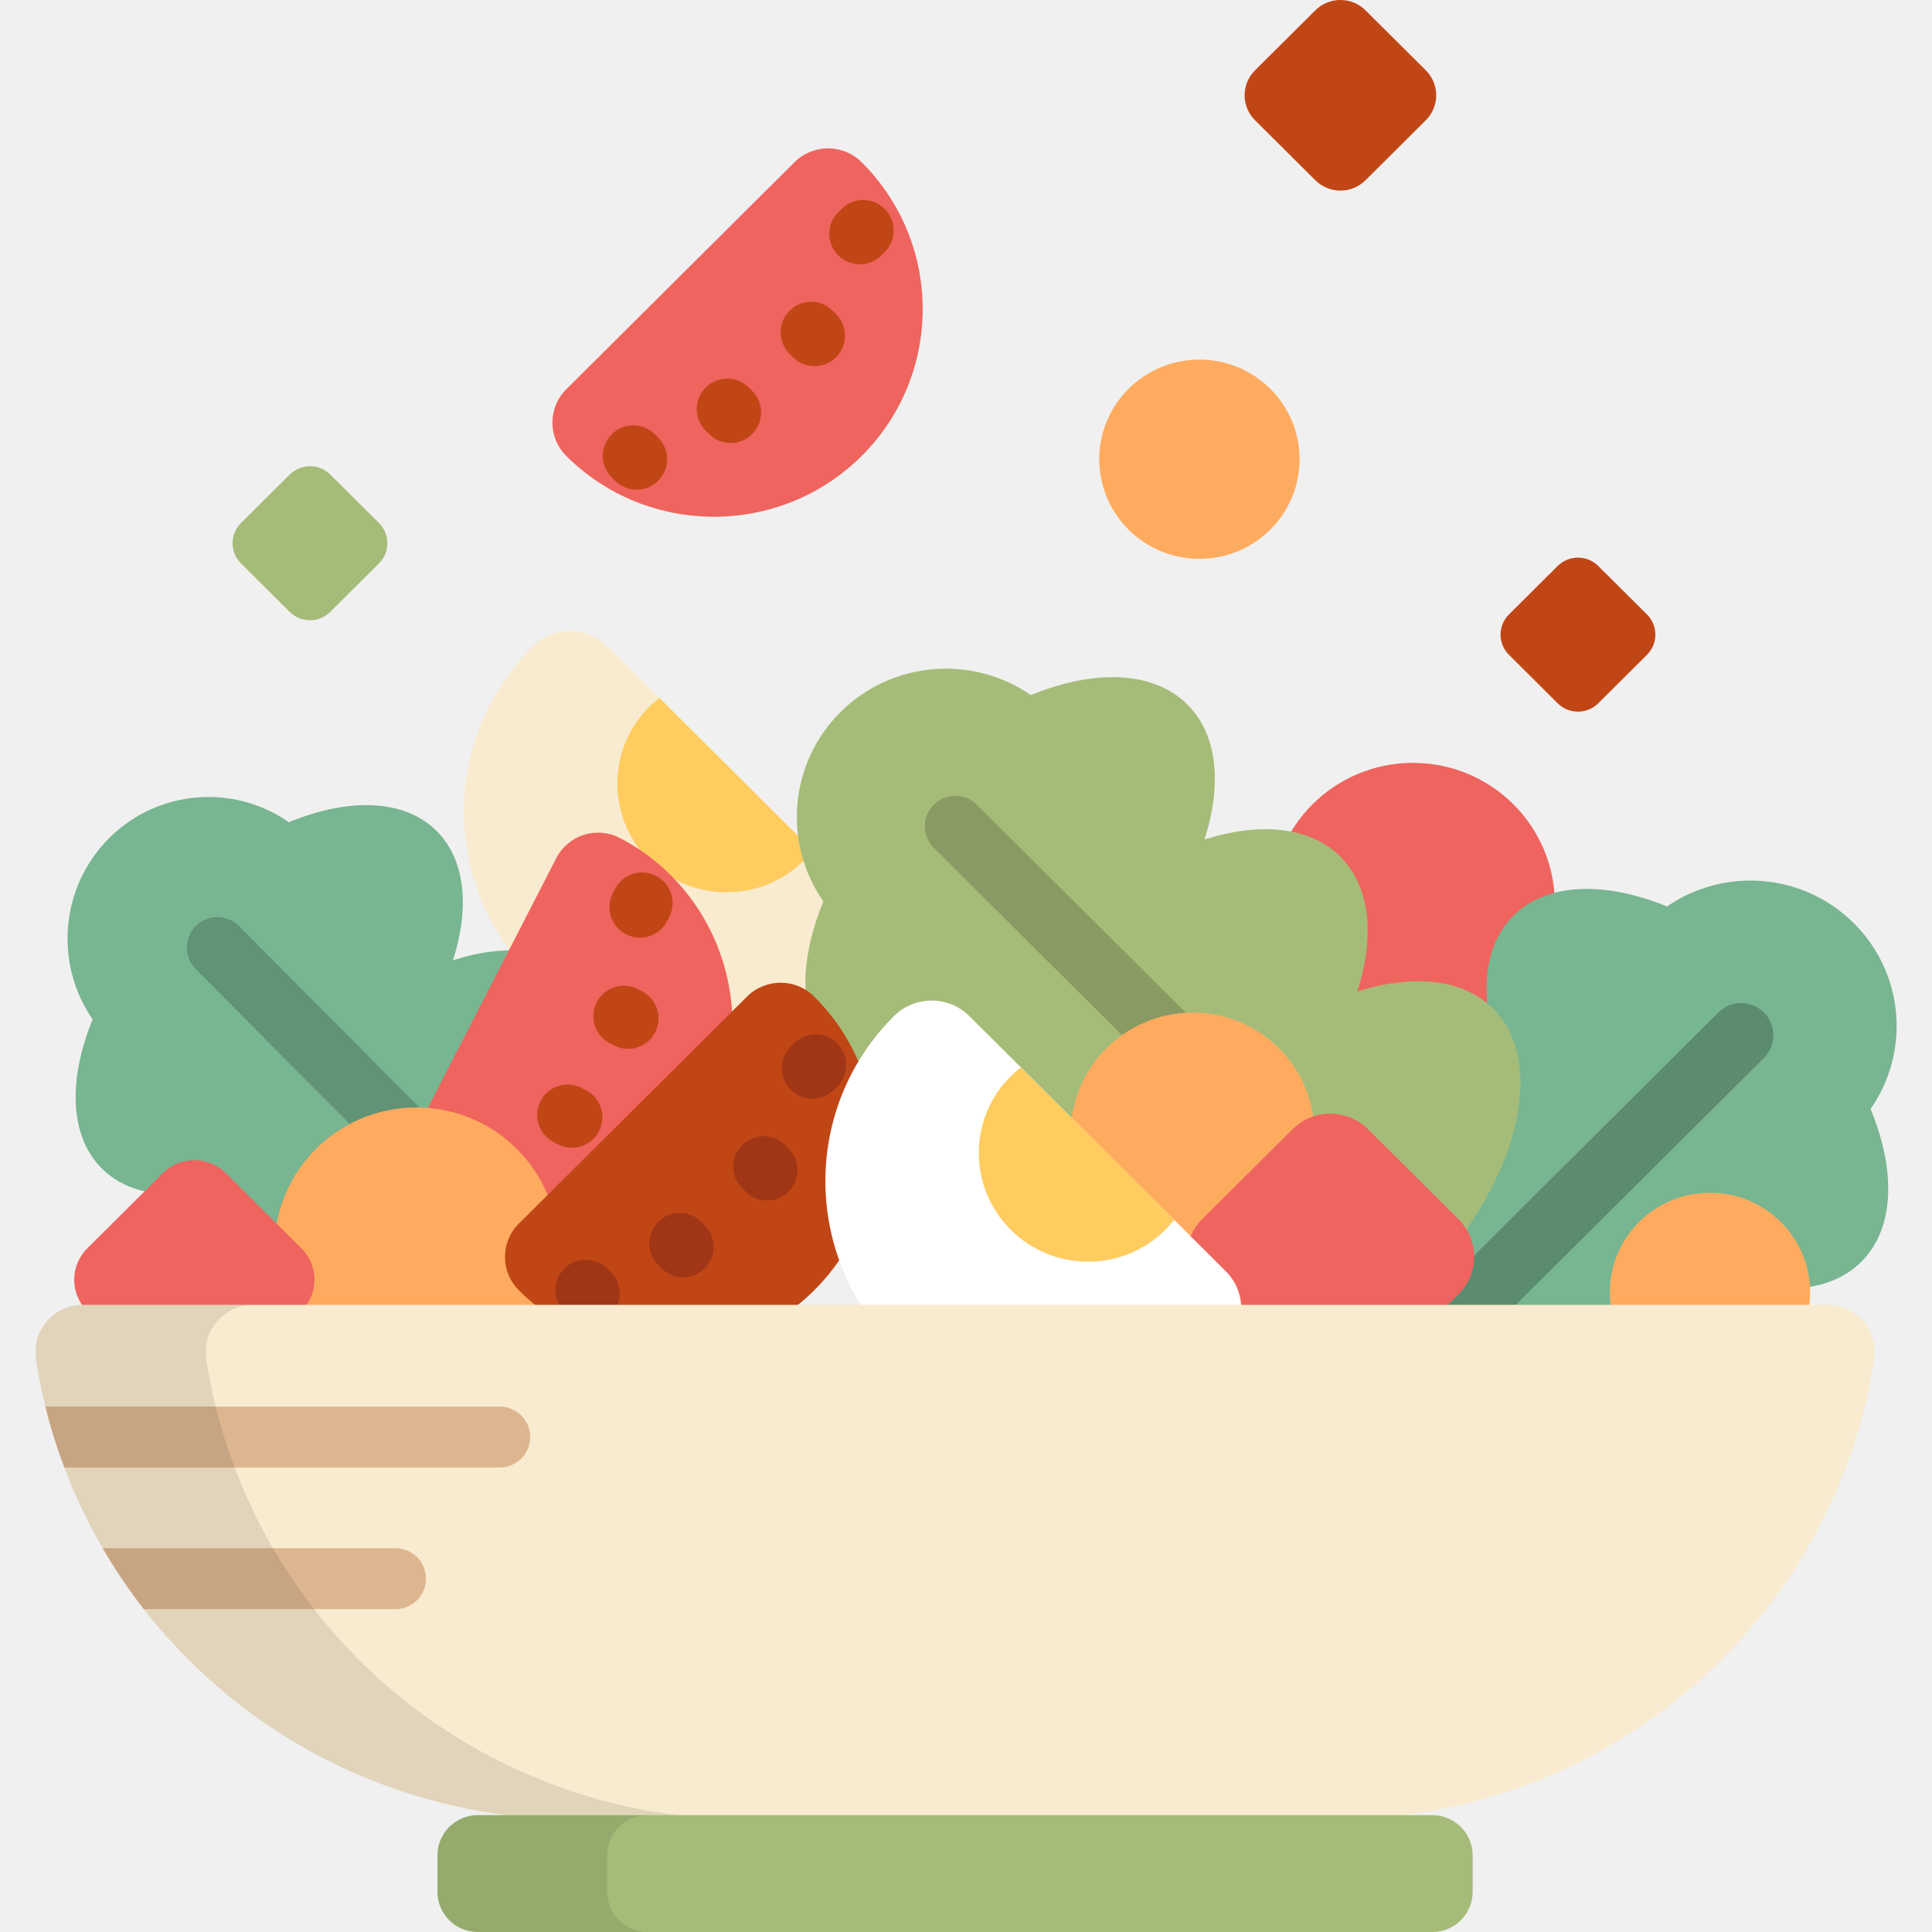
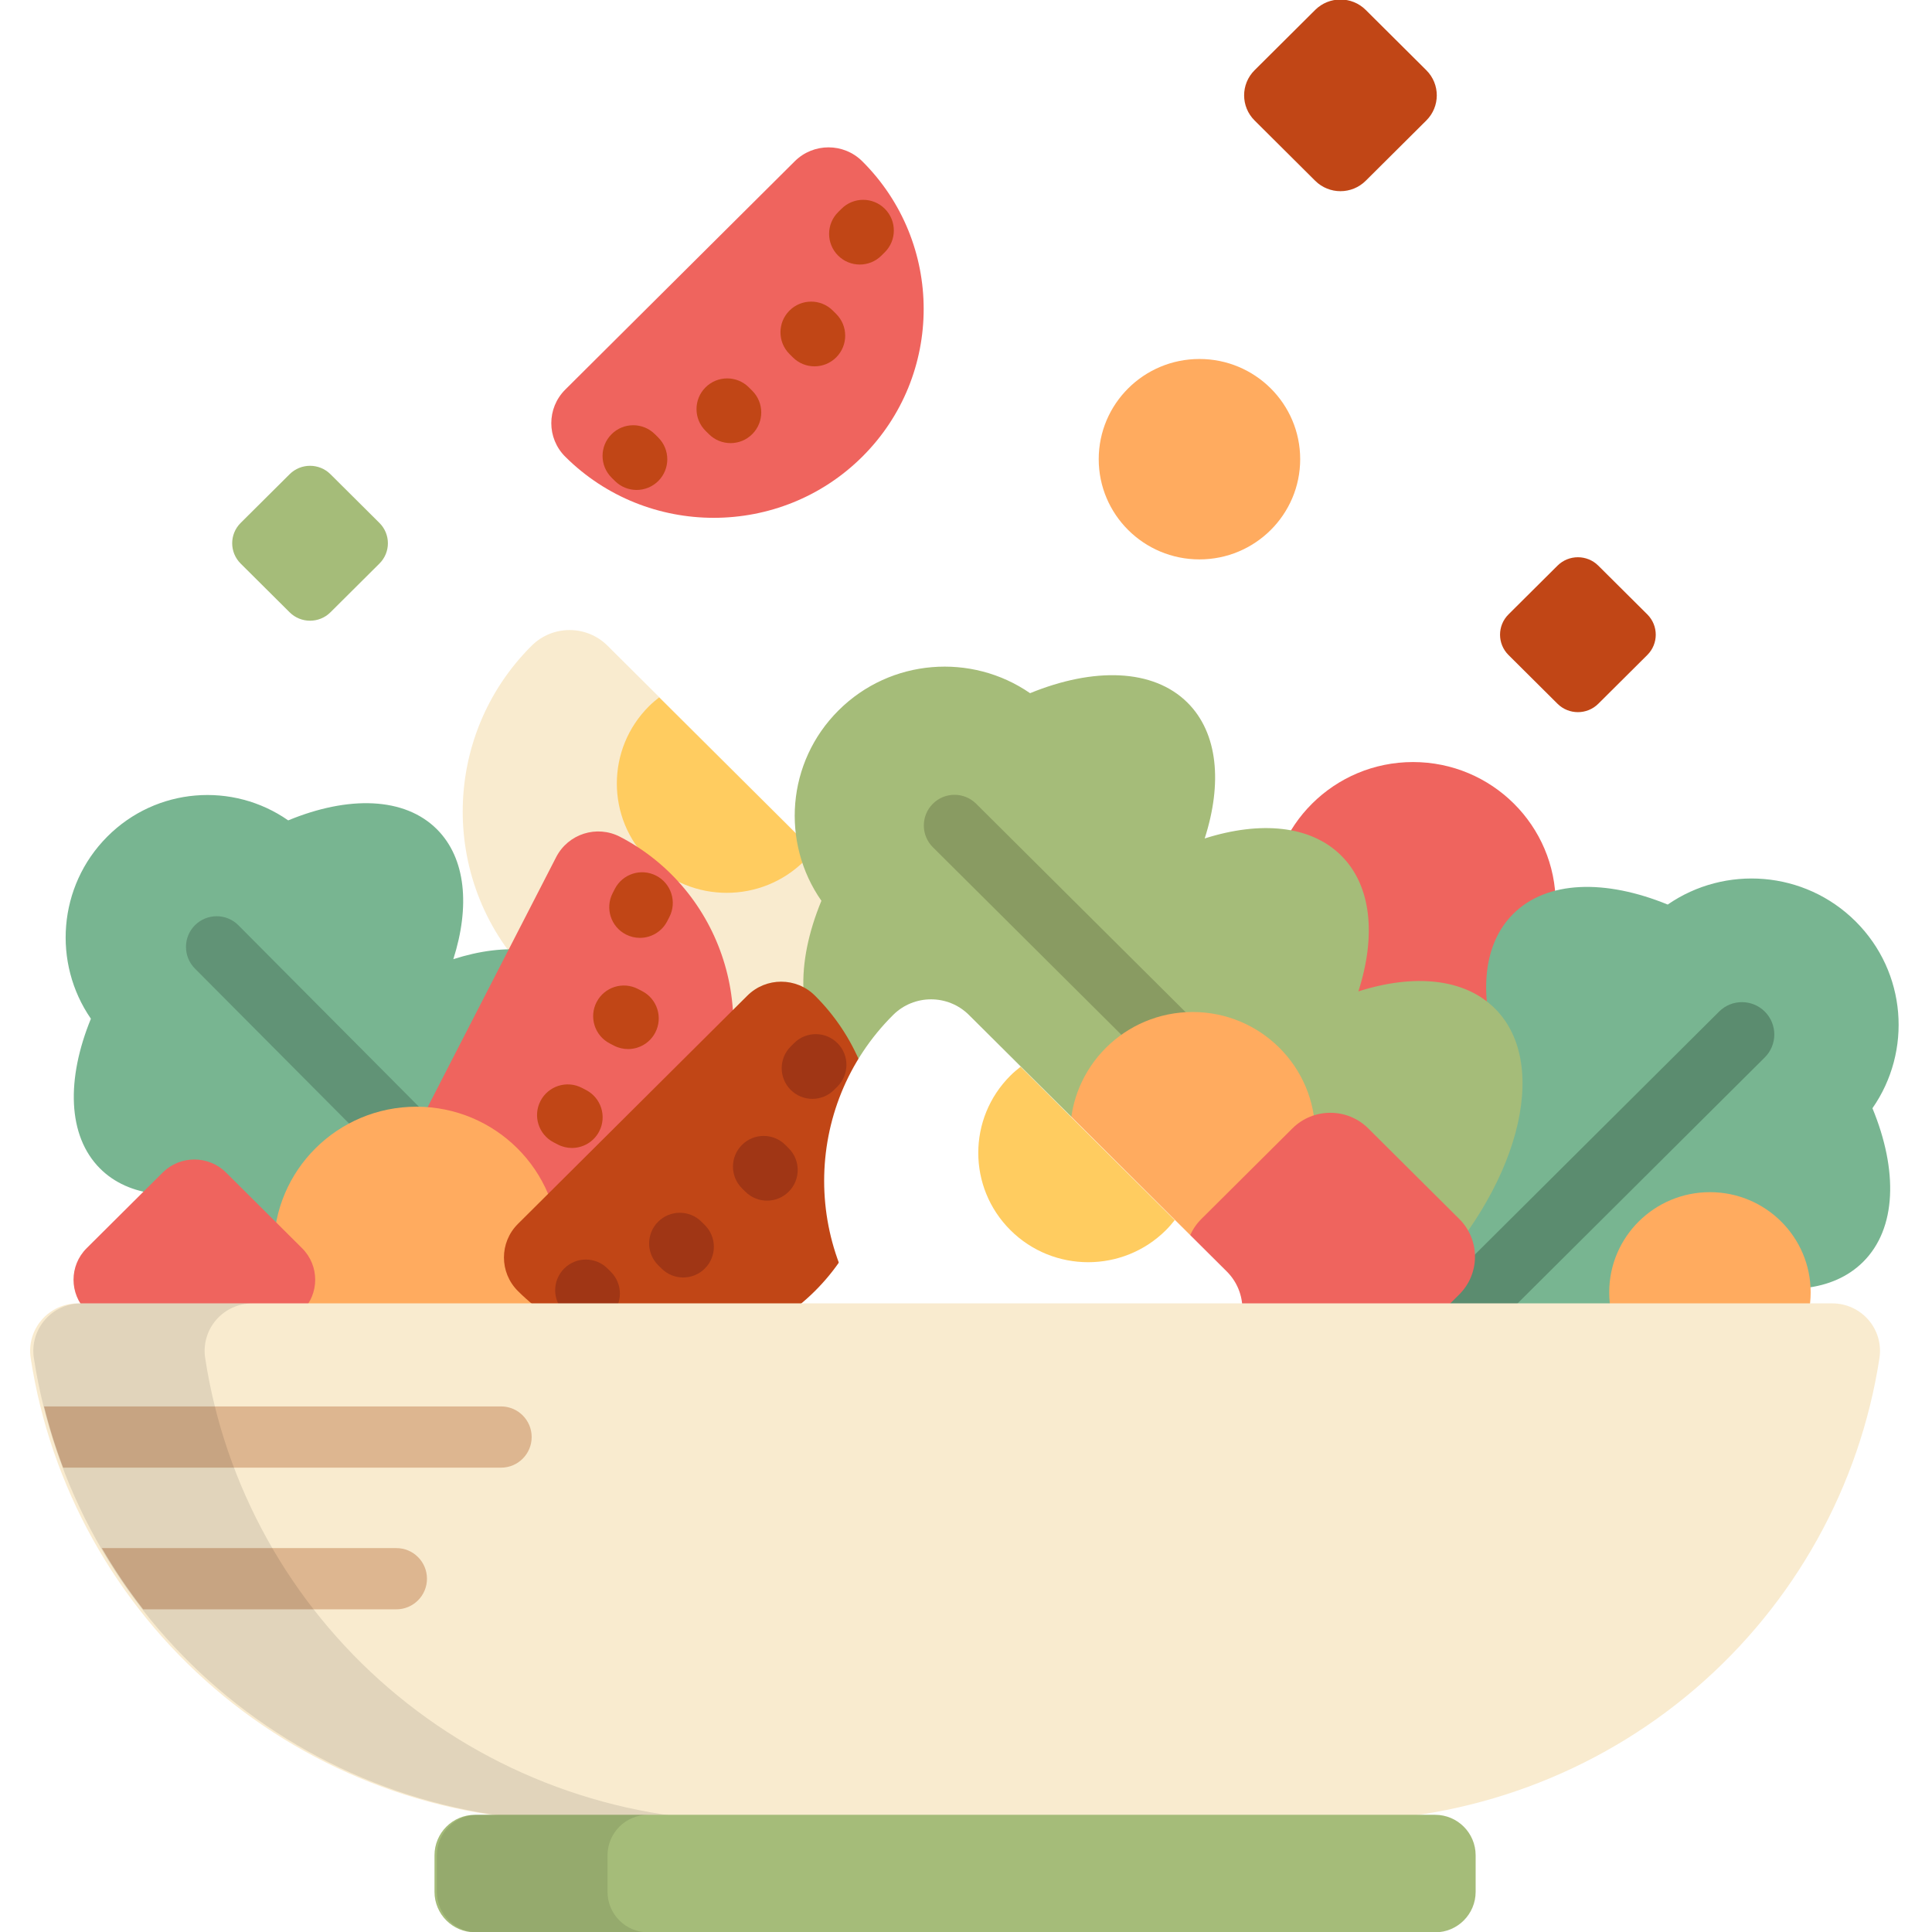
- <svg xmlns="http://www.w3.org/2000/svg" height="168px" width="168px" version="1.1" id="Layer_1" viewBox="0 0 512 512" xml:space="preserve">
-   <path style="fill:#F9EBCF;" d="M141.122,258.84c-24.234-24.109-24.234-63.341,0-87.45c5.516-5.49,14.46-5.49,19.976,0l67.925,67.574  c5.517,5.491,5.516,14.389,0,19.877C204.789,282.949,165.355,282.951,141.122,258.84z" />
-   <path style="fill:#FFCC60;" d="M172.088,187.287c-11.311,11.254-11.309,29.494,0,40.746c11.308,11.25,29.645,11.25,40.953,0  c0.847-0.843,1.61-1.736,2.33-2.653l-40.619-40.41C173.832,185.689,172.934,186.445,172.088,187.287z" />
-   <path style="fill:#78B591;" d="M154.064,258.777c-7.612-7.651-20.195-8.746-34.01-4.306c4.42-13.888,3.331-26.535-4.284-34.191  c-8.561-8.604-23.409-8.916-39.227-2.383c-14.566-10.17-34.72-8.741-47.703,4.309c-12.984,13.052-14.406,33.312-4.288,47.957  c-6.499,15.901-6.189,30.827,2.373,39.433c7.613,7.652,20.196,8.747,34.011,4.305c-4.418,13.889-3.33,26.538,4.284,34.191  c7.613,7.653,20.196,8.747,34.012,4.306c-4.419,13.888-3.33,26.536,4.285,34.192c14.17,14.244,45.545,5.8,70.078-18.866  c24.534-24.664,32.936-56.204,18.766-70.447c-7.613-7.655-20.196-8.75-34.012-4.308  C162.768,279.081,161.678,266.432,154.064,258.777z" />
-   <path style="fill:#619376;" d="M125.853,327.814c-2.076,0-4.151-0.794-5.731-2.382l-68.245-68.604  c-3.148-3.165-3.135-8.284,0.03-11.432c3.166-3.148,8.285-3.134,11.432,0.03l68.246,68.604c3.148,3.165,3.135,8.283-0.03,11.432  C129.977,327.03,127.915,327.814,125.853,327.814z" />
-   <path style="fill:#EF645E;" d="M187.991,296.659c-13.914,27.067-47.196,37.655-74.191,23.602c-6.144-3.201-8.559-10.789-5.391-16.95  l38.995-75.868c3.168-6.163,10.718-8.563,16.863-5.365C191.261,236.133,201.905,269.592,187.991,296.659z" />
-   <g>
-     <path style="fill:#C14616;" d="M131.722,323.54c-1.258,0-2.535-0.295-3.728-0.916l-1.113-0.581   c-3.96-2.064-5.497-6.945-3.434-10.906c2.064-3.959,6.945-5.496,10.906-3.434l1.113,0.58c3.96,2.064,5.497,6.945,3.434,10.907   C137.458,321.956,134.641,323.54,131.722,323.54z" />
-     <path style="fill:#C14616;" d="M169.589,248.496c-1.242,0-2.503-0.287-3.684-0.893c-3.972-2.039-5.54-6.911-3.501-10.885   l0.573-1.115c2.039-3.971,6.909-5.539,10.884-3.501c3.972,2.039,5.54,6.911,3.5,10.885l-0.573,1.115   C175.356,246.893,172.524,248.496,169.589,248.496z" />
-     <path style="fill:#C14616;" d="M151.553,304.163c-1.255,0-2.529-0.294-3.721-0.912l-1.112-0.579   c-3.961-2.06-5.505-6.94-3.445-10.901c2.058-3.962,6.937-5.506,10.901-3.446l1.112,0.578c3.962,2.059,5.505,6.94,3.446,10.901   C157.294,302.574,154.474,304.163,151.553,304.163z" />
-     <path style="fill:#C14616;" d="M166.431,277.965c-1.255,0-2.53-0.294-3.721-0.912l-1.112-0.579   c-3.962-2.058-5.505-6.94-3.446-10.901c2.059-3.961,6.937-5.505,10.901-3.446l1.112,0.578c3.962,2.059,5.505,6.94,3.446,10.901   C172.171,276.376,169.351,277.965,166.431,277.965z" />
+ <svg xmlns="http://www.w3.org/2000/svg" version="1.1" width="168" height="168" viewBox="0 0 168 168" xml:space="preserve">
+   <defs>
+ </defs>
+   <g transform="matrix(1 0 0 1 84 84)" id="3902c0ee-46d8-4a03-987c-b3d427185c6f">
+     <rect style="stroke: none; stroke-width: 1; stroke-dasharray: none; stroke-linecap: butt; stroke-dashoffset: 0; stroke-linejoin: miter; stroke-miterlimit: 4; fill: rgb(255,255,255); fill-rule: nonzero; opacity: 1;" vector-effect="non-scaling-stroke" x="-84" y="-84" rx="0" ry="0" width="168" height="168" />
  </g>
-   <ellipse style="fill:#EF645E;" cx="374.45" cy="239.574" rx="37.602" ry="37.409" />
-   <path style="fill:#78B591;" d="M453.527,373.92c7.9-7.859,9.03-20.849,4.445-35.112c14.336,4.564,27.391,3.439,35.289-4.419  c8.885-8.838,9.206-24.164,2.464-40.495c10.496-15.037,9.022-35.843-4.449-49.245c-13.471-13.402-34.384-14.87-49.498-4.426  c-16.415-6.709-31.819-6.389-40.702,2.449c-7.9,7.859-9.031,20.849-4.444,35.113c-14.338-4.562-27.392-3.439-35.292,4.42  c-7.9,7.86-9.029,20.849-4.445,35.111c-14.335-4.56-27.39-3.437-35.29,4.423c-14.704,14.629-5.986,47.018,19.471,72.342  c25.457,25.325,58.014,34.001,72.715,19.372c7.9-7.86,9.03-20.847,4.444-35.111C432.571,382.904,445.626,381.778,453.527,373.92z" />
-   <path style="fill:#5B8C6F;" d="M390.615,353.323c-2.189,0-4.378-0.838-6.045-2.513c-3.321-3.337-3.307-8.736,0.031-12.057  l70.812-70.45c3.336-3.323,8.734-3.307,12.057,0.03c3.321,3.337,3.307,8.736-0.031,12.058l-70.811,70.449  C394.965,352.495,392.789,353.323,390.615,353.323z" />
-   <ellipse style="fill:#FFAB5F;" cx="110.342" cy="330.909" rx="37.603" ry="37.409" />
-   <path style="fill:#A5BC79;" d="M355.168,226.985c-8.051-8.011-21.359-9.156-35.97-4.508c4.675-14.537,3.523-27.774-4.53-35.784  c-9.053-9.007-24.753-9.335-41.483-2.497c-15.404-10.645-36.718-9.148-50.448,4.512c-13.73,13.658-15.234,34.864-4.535,50.19  c-6.872,16.644-6.544,32.263,2.51,41.271c8.052,8.009,21.358,9.155,35.969,4.506c-4.674,14.537-3.521,27.775,4.53,35.786  c8.052,8.009,21.359,9.155,35.97,4.507c-4.674,14.538-3.522,27.777,4.531,35.786c14.984,14.91,48.166,6.07,74.109-19.742  c25.945-25.815,34.831-58.828,19.846-73.733c-8.052-8.011-21.358-9.156-35.97-4.508  C364.372,248.232,363.218,234.994,355.168,226.985z" />
-   <path style="fill:#EF645E;" d="M228.338,120.844c-21.576,21.465-56.684,21.465-78.259-0.001c-4.911-4.886-4.911-12.808,0-17.692  l60.471-60.164c4.913-4.888,12.876-4.887,17.786,0C249.912,64.452,249.914,99.378,228.338,120.844z" />
-   <ellipse style="fill:#FFAB5F;" cx="317.858" cy="121.699" rx="26.543" ry="26.405" />
-   <path style="fill:#C14616;" d="M377.851,18.631c3.675,3.658,3.675,9.586,0,13.243l-15.972,15.891c-3.676,3.656-9.634,3.655-13.311,0  l-15.971-15.891c-3.676-3.657-3.676-9.585,0-13.243l15.971-15.89c3.677-3.656,9.635-3.655,13.311,0L377.851,18.631z" />
-   <path style="fill:#A5BC79;" d="M100.437,138.606c2.972,2.956,2.972,7.749,0,10.703l-12.909,12.844c-2.97,2.955-7.786,2.953-10.756,0  l-12.908-12.844c-2.971-2.954-2.971-7.747,0-10.703l12.909-12.84c2.971-2.956,7.787-2.955,10.756,0L100.437,138.606z" />
-   <path style="fill:#C14616;" d="M436.463,162.832c2.971,2.956,2.971,7.747,0,10.702l-12.909,12.843c-2.97,2.956-7.786,2.954-10.756,0  l-12.909-12.843c-2.971-2.955-2.971-7.746,0-10.702l12.909-12.841c2.972-2.956,7.788-2.955,10.756,0L436.463,162.832z" />
-   <path style="fill:#899B62;" d="M325.332,298.862c-2.063,0-4.124-0.785-5.702-2.354l-72.171-71.803  c-3.165-3.148-3.179-8.267-0.029-11.432c3.149-3.164,8.267-3.178,11.432-0.028l72.171,71.803c3.165,3.149,3.179,8.267,0.029,11.432  C329.484,298.067,327.409,298.862,325.332,298.862z" />
-   <path style="fill:#EF645E;" d="M79.887,330.835c4.611,4.588,4.611,12.025,0,16.612L59.851,367.38  c-4.611,4.588-12.086,4.586-16.696,0l-20.036-19.932c-4.61-4.588-4.61-12.025,0-16.612l20.036-19.934  c4.612-4.59,12.086-4.586,16.696,0L79.887,330.835z" />
-   <path style="fill:#C14616;" d="M215.765,341.953c-21.576,21.465-56.683,21.465-78.259,0c-4.911-4.886-4.911-12.808,0-17.693  l60.471-60.164c4.912-4.887,12.876-4.886,17.786,0C237.339,285.561,237.343,320.49,215.765,341.953z" />
-   <g>
-     <ellipse style="fill:#FFAB5F;" cx="316.061" cy="300.481" rx="32.285" ry="32.12" />
-     <ellipse style="fill:#FFAB5F;" cx="453.162" cy="342.497" rx="26.541" ry="26.405" />
+   <g transform="matrix(Infinity NaN NaN Infinity 0 0)" id="d686a920-8914-4f11-8c5a-63bbc3b1c56f">
+ </g>
+   <g transform="matrix(1 0 0 1 84 84)">
+     <g style="" vector-effect="non-scaling-stroke">
+       <g transform="matrix(0.33 0 0 0.33 -25.58 -11.12)">
+         <path style="stroke: none; stroke-width: 1; stroke-dasharray: none; stroke-linecap: butt; stroke-dashoffset: 0; stroke-linejoin: miter; stroke-miterlimit: 4; fill: rgb(249,235,207); fill-rule: nonzero; opacity: 1;" vector-effect="non-scaling-stroke" transform=" translate(-178.05, -222.1)" d="M 141.122 258.84 C 116.888 234.731 116.888 195.499 141.122 171.39 C 146.638 165.9 155.582 165.9 161.098 171.39 L 229.023 238.964 C 234.54 244.455 234.539 253.353 229.023 258.841 C 204.789 282.949 165.355 282.951 141.122 258.84 z" stroke-linecap="round" />
+       </g>
+       <g transform="matrix(0.33 0 0 0.33 -21.82 -14.86)">
+         <path style="stroke: none; stroke-width: 1; stroke-dasharray: none; stroke-linecap: butt; stroke-dashoffset: 0; stroke-linejoin: miter; stroke-miterlimit: 4; fill: rgb(255,204,96); fill-rule: nonzero; opacity: 1;" vector-effect="non-scaling-stroke" transform=" translate(-189.49, -210.72)" d="M 172.088 187.287 C 160.777 198.541 160.779 216.781 172.088 228.033 C 183.396 239.283 201.733 239.283 213.041 228.033 C 213.888 227.19 214.651 226.297 215.371 225.38 L 174.752 184.97 C 173.832 185.689 172.934 186.445 172.088 187.287 z" stroke-linecap="round" />
+       </g>
+       <g transform="matrix(0.33 0 0 0.33 -48.37 15.21)">
+         <path style="stroke: none; stroke-width: 1; stroke-dasharray: none; stroke-linecap: butt; stroke-dashoffset: 0; stroke-linejoin: miter; stroke-miterlimit: 4; fill: rgb(120,181,145); fill-rule: nonzero; opacity: 1;" vector-effect="non-scaling-stroke" transform=" translate(-108.57, -302.36)" d="M 154.064 258.777 C 146.452 251.126 133.869 250.031 120.054 254.471 C 124.474 240.583 123.385 227.936 115.77 220.28 C 107.209 211.676 92.361 211.364 76.543 217.897 C 61.977 207.727 41.823 209.156 28.84 222.206 C 15.856 235.258 14.434 255.518 24.552 270.163 C 18.053 286.064 18.363 300.99 26.925 309.596 C 34.538 317.248 47.121 318.343 60.936 313.901 C 56.518 327.79 57.606 340.439 65.22 348.092 C 72.833 355.745 85.416 356.839 99.232 352.398 C 94.813 366.286 95.902 378.934 103.517 386.59 C 117.687 400.834 149.062 392.39 173.595 367.724 C 198.129 343.06 206.531 311.52 192.361 297.277 C 184.748 289.622 172.165 288.527 158.349 292.969 C 162.768 279.081 161.678 266.432 154.064 258.777 z" stroke-linecap="round" />
+       </g>
+       <g transform="matrix(0.33 0 0 0.33 -53.9 9.66)">
+         <path style="stroke: none; stroke-width: 1; stroke-dasharray: none; stroke-linecap: butt; stroke-dashoffset: 0; stroke-linejoin: miter; stroke-miterlimit: 4; fill: rgb(97,147,118); fill-rule: nonzero; opacity: 1;" vector-effect="non-scaling-stroke" transform=" translate(-91.73, -285.43)" d="M 125.853 327.814 C 123.777 327.814 121.702 327.02 120.122 325.432 L 51.877 256.828 C 48.729 253.663 48.742 248.544 51.907 245.396 C 55.073 242.248 60.192 242.262 63.339 245.426 L 131.585 314.03 C 134.733 317.195 134.72 322.313 131.555 325.462 C 129.977 327.03 127.915 327.814 125.853 327.814 z" stroke-linecap="round" />
+       </g>
+       <g transform="matrix(0.33 0 0 0.33 -34.6 5.76)">
+         <path style="stroke: none; stroke-width: 1; stroke-dasharray: none; stroke-linecap: butt; stroke-dashoffset: 0; stroke-linejoin: miter; stroke-miterlimit: 4; fill: rgb(239,100,94); fill-rule: nonzero; opacity: 1;" vector-effect="non-scaling-stroke" transform=" translate(-150.56, -273.57)" d="M 187.991 296.659 C 174.077 323.726 140.795 334.314 113.8 320.261 C 107.656 317.06 105.241 309.472 108.409 303.311 L 147.404 227.443 C 150.572 221.28 158.122 218.88 164.267 222.078 C 191.261 236.133 201.905 269.592 187.991 296.659 z" stroke-linecap="round" />
+       </g>
+       <g transform="matrix(0.33 0 0 0.33 -40.96 19.41)">
+         <path style="stroke: none; stroke-width: 1; stroke-dasharray: none; stroke-linecap: butt; stroke-dashoffset: 0; stroke-linejoin: miter; stroke-miterlimit: 4; fill: rgb(193,70,22); fill-rule: nonzero; opacity: 1;" vector-effect="non-scaling-stroke" transform=" translate(-131.17, -315.16)" d="M 131.722 323.54 C 130.464 323.54 129.187 323.245 127.994 322.624 L 126.881 322.043 C 122.921 319.979 121.384 315.098 123.447 311.137 C 125.511 307.178 130.392 305.641 134.353 307.703 L 135.466 308.283 C 139.426 310.347 140.963 315.228 138.9 319.19 C 137.458 321.956 134.641 323.54 131.722 323.54 z" stroke-linecap="round" />
+       </g>
+       <g transform="matrix(0.33 0 0 0.33 -28.26 -5.3)">
+         <path style="stroke: none; stroke-width: 1; stroke-dasharray: none; stroke-linecap: butt; stroke-dashoffset: 0; stroke-linejoin: miter; stroke-miterlimit: 4; fill: rgb(193,70,22); fill-rule: nonzero; opacity: 1;" vector-effect="non-scaling-stroke" transform=" translate(-169.88, -239.85)" d="M 169.589 248.496 C 168.347 248.496 167.086 248.209 165.905 247.603 C 161.933 245.564 160.365 240.692 162.404 236.718 L 162.977 235.603 C 165.016 231.632 169.886 230.064 173.861 232.102 C 177.833 234.141 179.401 239.013 177.361 242.987 L 176.788 244.102 C 175.356 246.893 172.524 248.496 169.589 248.496 z" stroke-linecap="round" />
+       </g>
+       <g transform="matrix(0.33 0 0 0.33 -34.45 13.06)">
+         <path style="stroke: none; stroke-width: 1; stroke-dasharray: none; stroke-linecap: butt; stroke-dashoffset: 0; stroke-linejoin: miter; stroke-miterlimit: 4; fill: rgb(193,70,22); fill-rule: nonzero; opacity: 1;" vector-effect="non-scaling-stroke" transform=" translate(-151, -295.79)" d="M 151.553 304.163 C 150.298 304.163 149.024 303.869 147.832 303.251 L 146.72 302.672 C 142.759 300.612 141.215 295.732 143.275 291.771 C 145.333 287.809 150.212 286.265 154.176 288.325 L 155.288 288.903 C 159.25 290.962 160.793 295.843 158.734 299.804 C 157.294 302.574 154.474 304.163 151.553 304.163 z" stroke-linecap="round" />
+       </g>
+       <g transform="matrix(0.33 0 0 0.33 -29.57 4.46)">
+         <path style="stroke: none; stroke-width: 1; stroke-dasharray: none; stroke-linecap: butt; stroke-dashoffset: 0; stroke-linejoin: miter; stroke-miterlimit: 4; fill: rgb(193,70,22); fill-rule: nonzero; opacity: 1;" vector-effect="non-scaling-stroke" transform=" translate(-165.88, -269.59)" d="M 166.431 277.965 C 165.176 277.965 163.901 277.671 162.71 277.053 L 161.598 276.474 C 157.636 274.416 156.093 269.534 158.152 265.573 C 160.211 261.612 165.089 260.068 169.053 262.127 L 170.165 262.705 C 174.127 264.764 175.67 269.645 173.611 273.606 C 172.171 276.376 169.351 277.965 166.431 277.965 z" stroke-linecap="round" />
+       </g>
+       <g transform="matrix(0.33 0 0 0.33 38.87 -5.39)">
+         <ellipse style="stroke: none; stroke-width: 1; stroke-dasharray: none; stroke-linecap: butt; stroke-dashoffset: 0; stroke-linejoin: miter; stroke-miterlimit: 4; fill: rgb(239,100,94); fill-rule: nonzero; opacity: 1;" vector-effect="non-scaling-stroke" cx="0" cy="0" rx="37.602" ry="37.409" />
+       </g>
+       <g transform="matrix(0.33 0 0 0.33 50.05 23.28)">
+         <path style="stroke: none; stroke-width: 1; stroke-dasharray: none; stroke-linecap: butt; stroke-dashoffset: 0; stroke-linejoin: miter; stroke-miterlimit: 4; fill: rgb(120,181,145); fill-rule: nonzero; opacity: 1;" vector-effect="non-scaling-stroke" transform=" translate(-408.54, -326.96)" d="M 453.527 373.92 C 461.427 366.061 462.557 353.071 457.972 338.808 C 472.308 343.372 485.363 342.247 493.261 334.389 C 502.146 325.551 502.467 310.225 495.725 293.894 C 506.221 278.857 504.747 258.051 491.276 244.649 C 477.805 231.247 456.892 229.779 441.778 240.223 C 425.363 233.514 409.959 233.834 401.076 242.672 C 393.176 250.531 392.045 263.521 396.632 277.785 C 382.294 273.223 369.24 274.346 361.34 282.205 C 353.44 290.065 352.311 303.054 356.895 317.316 C 342.56 312.756 329.505 313.879 321.605 321.739 C 306.901 336.368 315.619 368.757 341.076 394.081 C 366.533 419.406 399.09 428.082 413.791 413.453 C 421.691 405.593 422.821 392.606 418.235 378.342 C 432.571 382.904 445.626 381.778 453.527 373.92 z" stroke-linecap="round" />
+       </g>
+       <g transform="matrix(0.33 0 0 0.33 55.79 17.58)">
+         <path style="stroke: none; stroke-width: 1; stroke-dasharray: none; stroke-linecap: butt; stroke-dashoffset: 0; stroke-linejoin: miter; stroke-miterlimit: 4; fill: rgb(91,140,111); fill-rule: nonzero; opacity: 1;" vector-effect="non-scaling-stroke" transform=" translate(-426.02, -309.57)" d="M 390.615 353.323 C 388.426 353.323 386.237 352.485 384.57 350.81 C 381.249 347.473 381.263 342.074 384.601 338.753 L 455.413 268.303 C 458.749 264.98 464.147 264.996 467.47 268.333 C 470.791 271.67 470.777 277.069 467.439 280.391 L 396.628 350.84 C 394.965 352.495 392.789 353.323 390.615 353.323 z" stroke-linecap="round" />
+       </g>
+       <g transform="matrix(0.33 0 0 0.33 -47.79 24.58)">
+         <ellipse style="stroke: none; stroke-width: 1; stroke-dasharray: none; stroke-linecap: butt; stroke-dashoffset: 0; stroke-linejoin: miter; stroke-miterlimit: 4; fill: rgb(255,171,95); fill-rule: nonzero; opacity: 1;" vector-effect="non-scaling-stroke" cx="0" cy="0" rx="37.603" ry="37.409" />
+       </g>
+       <g transform="matrix(0.33 0 0 0.33 16.75 5.45)">
+         <path style="stroke: none; stroke-width: 1; stroke-dasharray: none; stroke-linecap: butt; stroke-dashoffset: 0; stroke-linejoin: miter; stroke-miterlimit: 4; fill: rgb(165,188,121); fill-rule: nonzero; opacity: 1;" vector-effect="non-scaling-stroke" transform=" translate(-307.06, -272.6)" d="M 355.168 226.985 C 347.117 218.974 333.809 217.829 319.198 222.477 C 323.873 207.94 322.721 194.703 314.668 186.693 C 305.615 177.686 289.915 177.358 273.185 184.196 C 257.781 173.551 236.467 175.048 222.737 188.708 C 209.007 202.366 207.503 223.572 218.202 238.898 C 211.33 255.542 211.658 271.161 220.712 280.169 C 228.764 288.178 242.07 289.324 256.681 284.675 C 252.007 299.212 253.16 312.45 261.211 320.461 C 269.263 328.47 282.57 329.616 297.181 324.968 C 292.507 339.506 293.659 352.745 301.712 360.754 C 316.696 375.664 349.878 366.824 375.821 341.012 C 401.766 315.197 410.652 282.184 395.667 267.279 C 387.615 259.268 374.309 258.123 359.697 262.771 C 364.372 248.232 363.218 234.994 355.168 226.985 z" stroke-linecap="round" />
+       </g>
+       <g transform="matrix(0.33 0 0 0.33 -19.87 -55.08)">
+         <path style="stroke: none; stroke-width: 1; stroke-dasharray: none; stroke-linecap: butt; stroke-dashoffset: 0; stroke-linejoin: miter; stroke-miterlimit: 4; fill: rgb(239,100,94); fill-rule: nonzero; opacity: 1;" vector-effect="non-scaling-stroke" transform=" translate(-195.46, -88.13)" d="M 228.338 120.844 C 206.762 142.309 171.654 142.309 150.079 120.843 C 145.168 115.957 145.168 108.035 150.079 103.151 L 210.55 42.987 C 215.463 38.099 223.426 38.1 228.336 42.987 C 249.912 64.452 249.914 99.378 228.338 120.844 z" stroke-linecap="round" />
+       </g>
+       <g transform="matrix(0.33 0 0 0.33 20.3 -44.07)">
+         <ellipse style="stroke: none; stroke-width: 1; stroke-dasharray: none; stroke-linecap: butt; stroke-dashoffset: 0; stroke-linejoin: miter; stroke-miterlimit: 4; fill: rgb(255,171,95); fill-rule: nonzero; opacity: 1;" vector-effect="non-scaling-stroke" cx="0" cy="0" rx="26.543" ry="26.405" />
+       </g>
+       <g transform="matrix(0.33 0 0 0.33 32.56 -75.71)">
+         <path style="stroke: none; stroke-width: 1; stroke-dasharray: none; stroke-linecap: butt; stroke-dashoffset: 0; stroke-linejoin: miter; stroke-miterlimit: 4; fill: rgb(193,70,22); fill-rule: nonzero; opacity: 1;" vector-effect="non-scaling-stroke" transform=" translate(-355.22, -25.25)" d="M 377.851 18.631 C 381.526 22.289 381.526 28.217 377.851 31.874 L 361.879 47.765 C 358.203 51.421 352.245 51.42 348.568 47.765 L 332.597 31.874 C 328.921 28.217 328.921 22.289 332.597 18.631 L 348.568 2.741 C 352.245 -0.915 358.203 -0.914 361.879 2.741 L 377.851 18.631 z" stroke-linecap="round" />
+       </g>
+       <g transform="matrix(0.33 0 0 0.33 -57.04 -36.76)">
+         <path style="stroke: none; stroke-width: 1; stroke-dasharray: none; stroke-linecap: butt; stroke-dashoffset: 0; stroke-linejoin: miter; stroke-miterlimit: 4; fill: rgb(165,188,121); fill-rule: nonzero; opacity: 1;" vector-effect="non-scaling-stroke" transform=" translate(-82.15, -143.96)" d="M 100.437 138.606 C 103.409 141.562 103.409 146.355 100.437 149.309 L 87.528 162.153 C 84.558 165.108 79.742 165.106 76.772 162.153 L 63.864 149.309 C 60.893 146.355 60.893 141.562 63.864 138.606 L 76.773 125.766 C 79.744 122.81 84.56 122.811 87.529 125.766 L 100.437 138.606 z" stroke-linecap="round" />
+       </g>
+       <g transform="matrix(0.33 0 0 0.33 53.21 -28.81)">
+         <path style="stroke: none; stroke-width: 1; stroke-dasharray: none; stroke-linecap: butt; stroke-dashoffset: 0; stroke-linejoin: miter; stroke-miterlimit: 4; fill: rgb(193,70,22); fill-rule: nonzero; opacity: 1;" vector-effect="non-scaling-stroke" transform=" translate(-418.18, -168.18)" d="M 436.463 162.832 C 439.434 165.788 439.434 170.579 436.463 173.534 L 423.554 186.377 C 420.584 189.333 415.768 189.331 412.798 186.377 L 399.889 173.534 C 396.918 170.579 396.918 165.788 399.889 162.832 L 412.798 149.991 C 415.77 147.035 420.586 147.036 423.554 149.991 L 436.463 162.832 z" stroke-linecap="round" />
+       </g>
+       <g transform="matrix(0.33 0 0 0.33 10.91 -0.37)">
+         <path style="stroke: none; stroke-width: 1; stroke-dasharray: none; stroke-linecap: butt; stroke-dashoffset: 0; stroke-linejoin: miter; stroke-miterlimit: 4; fill: rgb(137,155,98); fill-rule: nonzero; opacity: 1;" vector-effect="non-scaling-stroke" transform=" translate(-289.25, -254.88)" d="M 325.332 298.862 C 323.269 298.862 321.208 298.077 319.63 296.508 L 247.459 224.705 C 244.294 221.557 244.28 216.438 247.43 213.273 C 250.579 210.109 255.697 210.095 258.862 213.245 L 331.033 285.048 C 334.198 288.197 334.212 293.315 331.062 296.48 C 329.484 298.067 327.409 298.862 325.332 298.862 z" stroke-linecap="round" />
+       </g>
+       <g transform="matrix(0.33 0 0 0.33 -67.1 27.28)">
+         <path style="stroke: none; stroke-width: 1; stroke-dasharray: none; stroke-linecap: butt; stroke-dashoffset: 0; stroke-linejoin: miter; stroke-miterlimit: 4; fill: rgb(239,100,94); fill-rule: nonzero; opacity: 1;" vector-effect="non-scaling-stroke" transform=" translate(-51.5, -339.14)" d="M 79.887 330.835 C 84.498 335.423 84.498 342.86 79.887 347.447 L 59.851 367.38 C 55.24 371.968 47.765 371.966 43.155 367.38 L 23.119 347.448 C 18.509 342.86 18.509 335.423 23.119 330.836 L 43.155 310.902 C 47.767 306.312 55.241 306.316 59.851 310.902 L 79.887 330.835 z" stroke-linecap="round" />
+       </g>
+       <g transform="matrix(0.33 0 0 0.33 -23.99 17.47)">
+         <path style="stroke: none; stroke-width: 1; stroke-dasharray: none; stroke-linecap: butt; stroke-dashoffset: 0; stroke-linejoin: miter; stroke-miterlimit: 4; fill: rgb(193,70,22); fill-rule: nonzero; opacity: 1;" vector-effect="non-scaling-stroke" transform=" translate(-182.88, -309.24)" d="M 215.765 341.953 C 194.189 363.418 159.082 363.418 137.506 341.953 C 132.595 337.067 132.595 329.145 137.506 324.26 L 197.977 264.096 C 202.889 259.209 210.853 259.21 215.763 264.096 C 237.339 285.561 237.343 320.49 215.765 341.953 z" stroke-linecap="round" />
+       </g>
+       <g transform="matrix(0.33 0 0 0.33 19.71 14.6)">
+         <ellipse style="stroke: none; stroke-width: 1; stroke-dasharray: none; stroke-linecap: butt; stroke-dashoffset: 0; stroke-linejoin: miter; stroke-miterlimit: 4; fill: rgb(255,171,95); fill-rule: nonzero; opacity: 1;" vector-effect="non-scaling-stroke" cx="0" cy="0" rx="32.285" ry="32.12" />
+       </g>
+       <g transform="matrix(0.33 0 0 0.33 64.69 28.38)">
+         <ellipse style="stroke: none; stroke-width: 1; stroke-dasharray: none; stroke-linecap: butt; stroke-dashoffset: 0; stroke-linejoin: miter; stroke-miterlimit: 4; fill: rgb(255,171,95); fill-rule: nonzero; opacity: 1;" vector-effect="non-scaling-stroke" cx="0" cy="0" rx="26.541" ry="26.405" />
+       </g>
+       <g transform="matrix(0.33 0 0 0.33 31.68 25.28)">
+         <path style="stroke: none; stroke-width: 1; stroke-dasharray: none; stroke-linecap: butt; stroke-dashoffset: 0; stroke-linejoin: miter; stroke-miterlimit: 4; fill: rgb(239,100,94); fill-rule: nonzero; opacity: 1;" vector-effect="non-scaling-stroke" transform=" translate(-352.55, -333.06)" d="M 386.53 323.113 C 392.049 328.604 392.049 337.506 386.53 342.998 L 362.545 366.858 C 357.027 372.35 348.078 372.348 342.558 366.858 L 318.574 342.998 C 313.056 337.506 313.056 328.603 318.574 323.113 L 342.558 299.251 C 348.079 293.761 357.027 293.763 362.545 299.251 L 386.53 323.113 z" stroke-linecap="round" />
+       </g>
+       <g transform="matrix(0.33 0 0 0.33 -28.79 -44.21)">
+         <path style="stroke: none; stroke-width: 1; stroke-dasharray: none; stroke-linecap: butt; stroke-dashoffset: 0; stroke-linejoin: miter; stroke-miterlimit: 4; fill: rgb(193,70,22); fill-rule: nonzero; opacity: 1;" vector-effect="non-scaling-stroke" transform=" translate(-168.27, -121.25)" d="M 168.717 129.777 C 166.655 129.777 164.595 128.994 163.017 127.427 L 162.128 126.542 C 158.962 123.394 158.946 118.276 162.095 115.11 C 165.242 111.944 170.361 111.929 173.527 115.076 L 174.416 115.961 C 177.582 119.109 177.598 124.227 174.449 127.393 C 172.87 128.981 170.794 129.777 168.717 129.777 z" stroke-linecap="round" />
+       </g>
+       <g transform="matrix(0.33 0 0 0.33 -9.09 -63.81)">
+         <path style="stroke: none; stroke-width: 1; stroke-dasharray: none; stroke-linecap: butt; stroke-dashoffset: 0; stroke-linejoin: miter; stroke-miterlimit: 4; fill: rgb(193,70,22); fill-rule: nonzero; opacity: 1;" vector-effect="non-scaling-stroke" transform=" translate(-228.3, -61.53)" d="M 227.855 70.057 C 225.78 70.057 223.705 69.263 222.126 67.676 C 218.977 64.511 218.988 59.393 222.153 56.244 L 223.043 55.359 C 226.206 52.207 231.325 52.22 234.475 55.385 C 237.624 58.55 237.613 63.668 234.448 66.817 L 233.558 67.702 C 231.981 69.272 229.918 70.057 227.855 70.057 z" stroke-linecap="round" />
+       </g>
+       <g transform="matrix(0.33 0 0 0.33 -20.62 -48.28)">
+         <path style="stroke: none; stroke-width: 1; stroke-dasharray: none; stroke-linecap: butt; stroke-dashoffset: 0; stroke-linejoin: miter; stroke-miterlimit: 4; fill: rgb(193,70,22); fill-rule: nonzero; opacity: 1;" vector-effect="non-scaling-stroke" transform=" translate(-193.17, -108.87)" d="M 193.617 117.391 C 191.555 117.391 189.495 116.607 187.917 115.04 L 187.028 114.156 C 183.862 111.007 183.846 105.89 186.995 102.724 C 190.142 99.558 195.261 99.542 198.427 102.69 L 199.316 103.574 C 202.482 106.723 202.498 111.84 199.349 115.006 C 197.77 116.595 195.694 117.391 193.617 117.391 z" stroke-linecap="round" />
+       </g>
+       <g transform="matrix(0.33 0 0 0.33 -13.32 -54.96)">
+         <path style="stroke: none; stroke-width: 1; stroke-dasharray: none; stroke-linecap: butt; stroke-dashoffset: 0; stroke-linejoin: miter; stroke-miterlimit: 4; fill: rgb(193,70,22); fill-rule: nonzero; opacity: 1;" vector-effect="non-scaling-stroke" transform=" translate(-215.4, -88.51)" d="M 215.849 97.042 C 213.784 97.042 211.721 96.257 210.143 94.685 L 209.253 93.798 C 206.09 90.647 206.082 85.529 209.233 82.366 C 212.383 79.203 217.502 79.194 220.665 82.345 L 221.554 83.232 C 224.717 86.384 224.726 91.501 221.575 94.664 C 219.996 96.249 217.922 97.042 215.849 97.042 z" stroke-linecap="round" />
+       </g>
+       <g transform="matrix(0.33 0 0 0.33 -32.91 28.34)">
+         <path style="stroke: none; stroke-width: 1; stroke-dasharray: none; stroke-linecap: butt; stroke-dashoffset: 0; stroke-linejoin: miter; stroke-miterlimit: 4; fill: rgb(160,54,21); fill-rule: nonzero; opacity: 1;" vector-effect="non-scaling-stroke" transform=" translate(-155.7, -342.36)" d="M 156.146 350.885 C 154.084 350.885 152.024 350.102 150.446 348.535 L 149.556 347.65 C 146.39 344.502 146.375 339.385 149.523 336.218 C 152.67 333.053 157.789 333.037 160.955 336.184 L 161.844 337.069 C 165.01 340.217 165.026 345.335 161.877 348.501 C 160.299 350.091 158.222 350.885 156.146 350.885 z" stroke-linecap="round" />
+       </g>
+       <g transform="matrix(0.33 0 0 0.33 -13.21 8.74)">
+         <path style="stroke: none; stroke-width: 1; stroke-dasharray: none; stroke-linecap: butt; stroke-dashoffset: 0; stroke-linejoin: miter; stroke-miterlimit: 4; fill: rgb(160,54,21); fill-rule: nonzero; opacity: 1;" vector-effect="non-scaling-stroke" transform=" translate(-215.73, -282.64)" d="M 215.283 291.165 C 213.208 291.165 211.133 290.371 209.553 288.784 C 206.404 285.619 206.416 280.501 209.58 277.352 L 210.469 276.467 C 213.632 273.315 218.751 273.327 221.901 276.493 C 225.05 279.658 225.038 284.776 221.874 287.925 L 220.984 288.81 C 219.409 290.38 217.345 291.165 215.283 291.165 z" stroke-linecap="round" />
+       </g>
+       <g transform="matrix(0.33 0 0 0.33 -24.74 24.27)">
+         <path style="stroke: none; stroke-width: 1; stroke-dasharray: none; stroke-linecap: butt; stroke-dashoffset: 0; stroke-linejoin: miter; stroke-miterlimit: 4; fill: rgb(160,54,21); fill-rule: nonzero; opacity: 1;" vector-effect="non-scaling-stroke" transform=" translate(-180.6, -329.97)" d="M 181.046 338.5 C 178.983 338.5 176.921 337.715 175.343 336.145 L 174.453 335.26 C 171.288 332.11 171.277 326.993 174.426 323.828 C 177.576 320.666 182.694 320.652 185.858 323.802 L 186.747 324.687 C 189.912 327.837 189.925 332.954 186.774 336.119 C 185.196 337.705 183.121 338.5 181.046 338.5 z" stroke-linecap="round" />
+       </g>
+       <g transform="matrix(0.33 0 0 0.33 -17.45 17.59)">
+         <path style="stroke: none; stroke-width: 1; stroke-dasharray: none; stroke-linecap: butt; stroke-dashoffset: 0; stroke-linejoin: miter; stroke-miterlimit: 4; fill: rgb(160,54,21); fill-rule: nonzero; opacity: 1;" vector-effect="non-scaling-stroke" transform=" translate(-202.83, -309.62)" d="M 203.278 318.148 C 201.215 318.148 199.154 317.365 197.577 315.796 L 196.688 314.911 C 193.522 311.763 193.509 306.644 196.658 303.479 C 199.806 300.312 204.925 300.298 208.09 303.449 L 208.979 304.334 C 212.145 307.482 212.158 312.601 209.009 315.766 C 207.429 317.355 205.353 318.148 203.278 318.148 z" stroke-linecap="round" />
+       </g>
+       <g transform="matrix(0.33 0 0 0.33 5.85 20.99)">
+         <path style="stroke: none; stroke-width: 1; stroke-dasharray: none; stroke-linecap: butt; stroke-dashoffset: 0; stroke-linejoin: miter; stroke-miterlimit: 4; fill: rgb(255,255,255); fill-rule: nonzero; opacity: 1;" vector-effect="non-scaling-stroke" transform=" translate(-273.84, -319.98)" d="M 236.911 356.727 C 212.677 332.616 212.677 293.387 236.911 269.275 C 242.427 263.787 251.371 263.787 256.887 269.275 L 324.812 336.851 C 330.329 342.341 330.328 351.24 324.812 356.727 C 300.578 380.837 261.144 380.838 236.911 356.727 z" stroke-linecap="round" />
+       </g>
+       <g transform="matrix(0.33 0 0 0.33 9.61 17.26)">
+         <path style="stroke: none; stroke-width: 1; stroke-dasharray: none; stroke-linecap: butt; stroke-dashoffset: 0; stroke-linejoin: miter; stroke-miterlimit: 4; fill: rgb(255,204,96); fill-rule: nonzero; opacity: 1;" vector-effect="non-scaling-stroke" transform=" translate(-285.28, -308.61)" d="M 267.877 285.174 C 256.566 296.429 256.568 314.669 267.877 325.921 C 279.184 337.171 297.522 337.171 308.83 325.921 C 309.676 325.077 310.438 324.185 311.16 323.267 L 270.54 282.858 C 269.62 283.575 268.722 284.333 267.877 285.174 z" stroke-linecap="round" />
+       </g>
+       <g transform="matrix(0.33 0 0 0.33 -0.95 51.84)">
+         <path style="stroke: none; stroke-width: 1; stroke-dasharray: none; stroke-linecap: butt; stroke-dashoffset: 0; stroke-linejoin: miter; stroke-miterlimit: 4; fill: rgb(249,235,207); fill-rule: nonzero; opacity: 1;" vector-effect="non-scaling-stroke" transform=" translate(-253.1, -413.99)" d="M 152.485 482.181 C 117.755 482.181 84.178 469.773 57.942 447.242 C 31.878 424.861 14.681 393.947 9.518 360.192 C 8.965 356.588 10.024 352.922 12.413 350.156 C 14.803 347.389 18.285 345.798 21.951 345.798 L 484.247 345.798 C 487.914 345.798 491.395 347.388 493.785 350.156 C 496.174 352.922 497.231 356.588 496.68 360.192 C 491.517 393.947 474.32 424.862 448.256 447.242 C 422.019 469.773 388.441 482.181 353.712 482.181 L 152.485 482.181 z" stroke-linecap="round" />
+       </g>
+       <g transform="matrix(0.33 0 0 0.33 -58.97 40.96)">
+         <path style="stroke: none; stroke-width: 1; stroke-dasharray: none; stroke-linecap: butt; stroke-dashoffset: 0; stroke-linejoin: miter; stroke-miterlimit: 4; fill: rgb(221,182,144); fill-rule: nonzero; opacity: 1;" vector-effect="non-scaling-stroke" transform=" translate(-76.27, -380.83)" d="M 132.451 372.763 L 12.027 372.763 C 13.381 378.25 15.066 383.635 17.051 388.898 L 132.451 388.898 C 136.907 388.898 140.519 385.285 140.519 380.83 C 140.518 376.375 136.907 372.763 132.451 372.763 z" stroke-linecap="round" />
+       </g>
+       <g transform="matrix(0.33 0 0 0.33 -61.01 53.28)">
+         <path style="stroke: none; stroke-width: 1; stroke-dasharray: none; stroke-linecap: butt; stroke-dashoffset: 0; stroke-linejoin: miter; stroke-miterlimit: 4; fill: rgb(221,182,144); fill-rule: nonzero; opacity: 1;" vector-effect="non-scaling-stroke" transform=" translate(-70.05, -418.37)" d="M 104.824 410.3 L 27.214 410.3 C 30.471 415.907 34.107 421.3 38.106 426.435 L 104.824 426.435 C 109.279 426.435 112.892 422.825 112.892 418.367 C 112.892 413.912 109.28 410.3 104.824 410.3 z" stroke-linecap="round" />
+       </g>
+       <g transform="matrix(0.33 0 0 0.33 -50.04 51.84)">
+         <path style="stroke: none; stroke-width: 1; stroke-dasharray: none; stroke-linecap: butt; stroke-dashoffset: 0; stroke-linejoin: miter; stroke-miterlimit: 4; fill: rgb(0,0,0); fill-rule: nonzero; opacity: 0.1;" vector-effect="non-scaling-stroke" transform=" translate(-103.5, -413.99)" d="M 54.652 360.192 C 54.099 356.588 55.158 352.922 57.547 350.156 C 59.937 347.389 63.419 345.798 67.085 345.798 L 21.952 345.798 C 18.285 345.798 14.803 347.388 12.414 350.156 C 10.024 352.922 8.967 356.588 9.519 360.192 C 14.682 393.947 31.879 424.862 57.943 447.242 C 84.18 469.773 117.757 482.181 152.486 482.181 L 197.619 482.181 C 162.889 482.181 129.313 469.773 103.076 447.242 C 77.011 424.861 59.814 393.946 54.652 360.192 z" stroke-linecap="round" />
+       </g>
+       <g transform="matrix(0.33 0 0 0.33 -0.95 78.92)">
+         <path style="stroke: none; stroke-width: 1; stroke-dasharray: none; stroke-linecap: butt; stroke-dashoffset: 0; stroke-linejoin: miter; stroke-miterlimit: 4; fill: rgb(165,188,121); fill-rule: nonzero; opacity: 1;" vector-effect="non-scaling-stroke" transform=" translate(-253.1, -496.52)" d="M 390.272 501.322 C 390.272 507.217 385.493 512 379.597 512 L 126.6 512 C 120.705 512 115.925 507.219 115.925 501.322 L 115.925 491.712 C 115.925 485.815 120.704 481.034 126.6 481.034 L 379.597 481.034 C 385.492 481.034 390.272 485.814 390.272 491.712 L 390.272 501.322 z" stroke-linecap="round" />
+       </g>
+       <g transform="matrix(0.33 0 0 0.33 -36.83 78.92)">
+         <path style="stroke: none; stroke-width: 1; stroke-dasharray: none; stroke-linecap: butt; stroke-dashoffset: 0; stroke-linejoin: miter; stroke-miterlimit: 4; fill: rgb(0,0,0); fill-rule: nonzero; opacity: 0.1;" vector-effect="non-scaling-stroke" transform=" translate(-143.75, -496.52)" d="M 160.899 501.322 L 160.899 491.712 C 160.899 485.815 165.678 481.034 171.574 481.034 L 126.602 481.034 C 120.707 481.034 115.927 485.814 115.927 491.712 L 115.927 501.322 C 115.927 507.217 120.706 512 126.602 512 L 171.574 512 C 165.678 512 160.899 507.218 160.899 501.322 z" stroke-linecap="round" />
+       </g>
+     </g>
  </g>
-   <path style="fill:#EF645E;" d="M386.53,323.113c5.519,5.491,5.519,14.393,0,19.885l-23.985,23.86c-5.518,5.492-14.467,5.49-19.987,0  l-23.984-23.86c-5.518-5.492-5.518-14.395,0-19.885l23.984-23.862c5.521-5.49,14.469-5.488,19.987,0L386.53,323.113z" />
-   <g>
-     <path style="fill:#C14616;" d="M168.717,129.777c-2.062,0-4.122-0.783-5.7-2.35l-0.889-0.885   c-3.166-3.148-3.182-8.266-0.033-11.432c3.147-3.166,8.266-3.181,11.432-0.034l0.889,0.885c3.166,3.148,3.182,8.266,0.033,11.432   C172.87,128.981,170.794,129.777,168.717,129.777z" />
-     <path style="fill:#C14616;" d="M227.855,70.057c-2.075,0-4.15-0.794-5.729-2.381c-3.149-3.165-3.138-8.283,0.027-11.432l0.89-0.885   c3.163-3.152,8.282-3.139,11.432,0.026c3.149,3.165,3.138,8.283-0.027,11.432l-0.89,0.885   C231.981,69.272,229.918,70.057,227.855,70.057z" />
-     <path style="fill:#C14616;" d="M193.617,117.391c-2.062,0-4.122-0.784-5.7-2.351l-0.889-0.884   c-3.166-3.149-3.182-8.266-0.033-11.432c3.147-3.166,8.266-3.182,11.432-0.034l0.889,0.884c3.166,3.149,3.182,8.266,0.033,11.432   C197.77,116.595,195.694,117.391,193.617,117.391z" />
-     <path style="fill:#C14616;" d="M215.849,97.042c-2.065,0-4.128-0.785-5.706-2.357l-0.89-0.887   c-3.163-3.151-3.171-8.269-0.02-11.432c3.15-3.163,8.269-3.172,11.432-0.021l0.889,0.887c3.163,3.152,3.172,8.269,0.021,11.432   C219.996,96.249,217.922,97.042,215.849,97.042z" />
-   </g>
-   <g>
-     <path style="fill:#A03615;" d="M156.146,350.885c-2.062,0-4.122-0.783-5.7-2.35l-0.89-0.885c-3.166-3.148-3.181-8.265-0.033-11.432   c3.147-3.165,8.266-3.181,11.432-0.034l0.889,0.885c3.166,3.148,3.182,8.266,0.033,11.432   C160.299,350.091,158.222,350.885,156.146,350.885z" />
-     <path style="fill:#A03615;" d="M215.283,291.165c-2.075,0-4.15-0.794-5.73-2.381c-3.149-3.165-3.137-8.283,0.027-11.432   l0.889-0.885c3.163-3.152,8.282-3.14,11.432,0.026c3.149,3.165,3.137,8.283-0.027,11.432l-0.89,0.885   C219.409,290.38,217.345,291.165,215.283,291.165z" />
-     <path style="fill:#A03615;" d="M181.046,338.5c-2.063,0-4.125-0.785-5.703-2.355l-0.89-0.885c-3.165-3.15-3.176-8.267-0.027-11.432   c3.15-3.162,8.268-3.176,11.432-0.026l0.889,0.885c3.165,3.15,3.178,8.267,0.027,11.432   C185.196,337.705,183.121,338.5,181.046,338.5z" />
-     <path style="fill:#A03615;" d="M203.278,318.148c-2.063,0-4.124-0.783-5.701-2.352l-0.889-0.885   c-3.166-3.148-3.179-8.267-0.03-11.432c3.148-3.167,8.267-3.181,11.432-0.03l0.889,0.885c3.166,3.148,3.179,8.267,0.03,11.432   C207.429,317.355,205.353,318.148,203.278,318.148z" />
-   </g>
-   <path style="fill:#FFFFFF;" d="M236.911,356.727c-24.234-24.111-24.234-63.34,0-87.452c5.516-5.488,14.46-5.488,19.976,0  l67.925,67.576c5.517,5.49,5.516,14.389,0,19.876C300.578,380.837,261.144,380.838,236.911,356.727z" />
-   <path style="fill:#FFCC60;" d="M267.877,285.174c-11.311,11.255-11.309,29.495,0,40.747c11.307,11.25,29.645,11.25,40.953,0  c0.846-0.844,1.608-1.736,2.33-2.654l-40.62-40.409C269.62,283.575,268.722,284.333,267.877,285.174z" />
-   <path style="fill:#F9EBCF;" d="M152.485,482.181c-34.73,0-68.307-12.408-94.543-34.939c-26.064-22.381-43.261-53.295-48.424-87.05  c-0.553-3.604,0.506-7.27,2.895-10.036c2.39-2.767,5.872-4.358,9.538-4.358h462.296c3.667,0,7.148,1.59,9.538,4.358  c2.389,2.766,3.446,6.432,2.895,10.036c-5.163,33.755-22.36,64.67-48.424,87.05c-26.237,22.531-59.815,34.939-94.544,34.939H152.485  z" />
-   <g>
-     <path style="fill:#DDB690;" d="M132.451,372.763H12.027c1.354,5.487,3.039,10.872,5.024,16.135h115.4   c4.456,0,8.068-3.613,8.068-8.068C140.518,376.375,136.907,372.763,132.451,372.763z" />
-     <path style="fill:#DDB690;" d="M104.824,410.3h-77.61c3.257,5.607,6.893,11,10.892,16.135h66.718c4.455,0,8.068-3.61,8.068-8.068   C112.892,413.912,109.28,410.3,104.824,410.3z" />
-   </g>
-   <path style="opacity:0.1;enable-background:new    ;" d="M54.652,360.192c-0.553-3.604,0.506-7.27,2.895-10.036  c2.39-2.767,5.872-4.358,9.538-4.358H21.952c-3.667,0-7.149,1.59-9.538,4.358c-2.39,2.766-3.447,6.432-2.895,10.036  c5.163,33.755,22.36,64.67,48.424,87.05c26.237,22.531,59.814,34.939,94.543,34.939h45.133c-34.73,0-68.306-12.408-94.543-34.939  C77.011,424.861,59.814,393.946,54.652,360.192z" />
-   <path style="fill:#A5BC79;" d="M390.272,501.322c0,5.895-4.779,10.678-10.675,10.678H126.6c-5.895,0-10.675-4.781-10.675-10.678  v-9.61c0-5.897,4.779-10.678,10.675-10.678h252.997c5.895,0,10.675,4.78,10.675,10.678V501.322z" />
-   <path style="opacity:0.1;enable-background:new    ;" d="M160.899,501.322v-9.61c0-5.897,4.779-10.678,10.675-10.678h-44.972  c-5.895,0-10.675,4.78-10.675,10.678v9.61c0,5.895,4.779,10.678,10.675,10.678h44.972C165.678,512,160.899,507.218,160.899,501.322z  " />
</svg>
